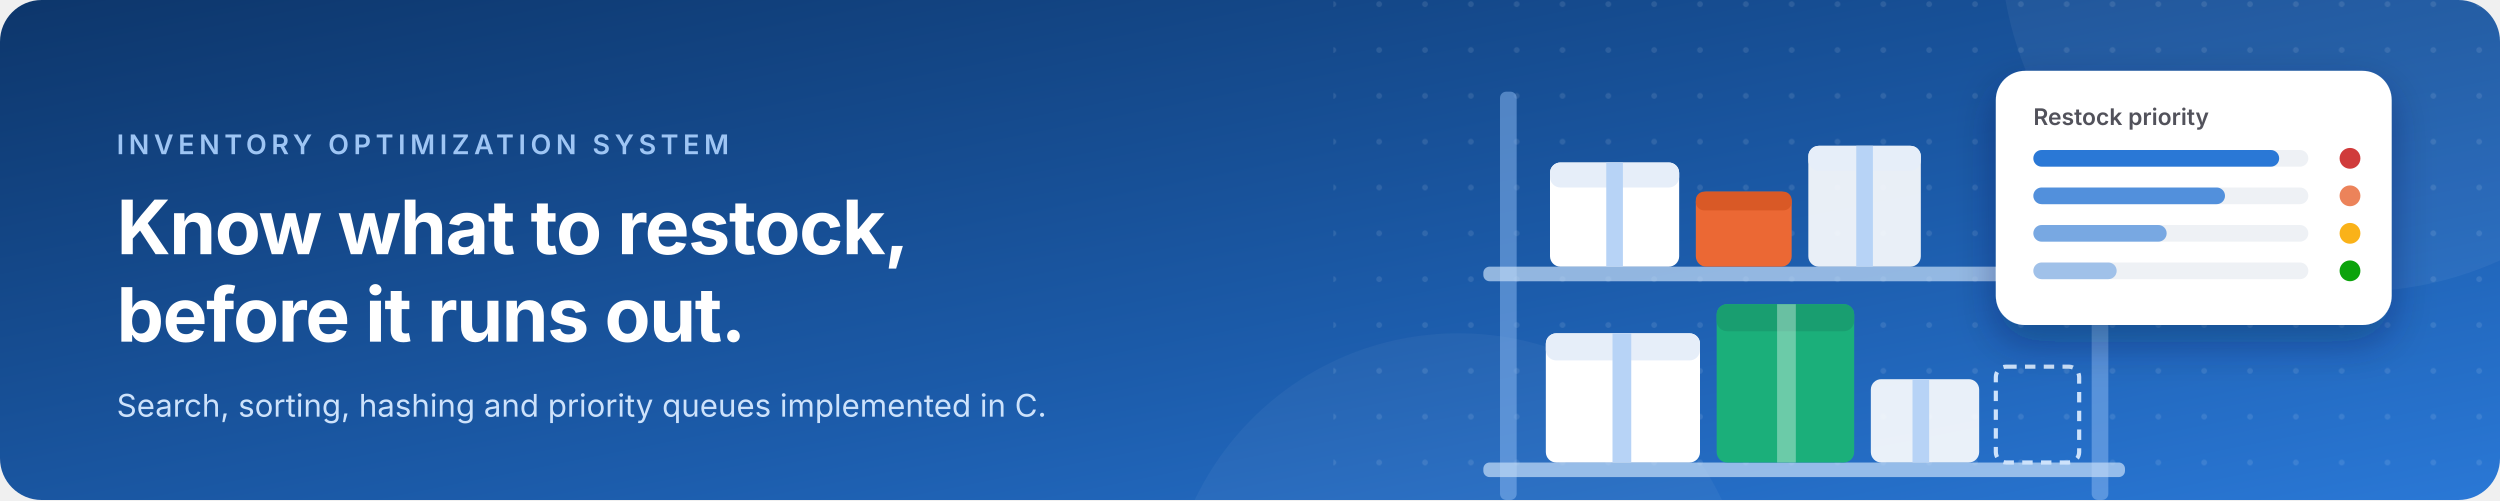
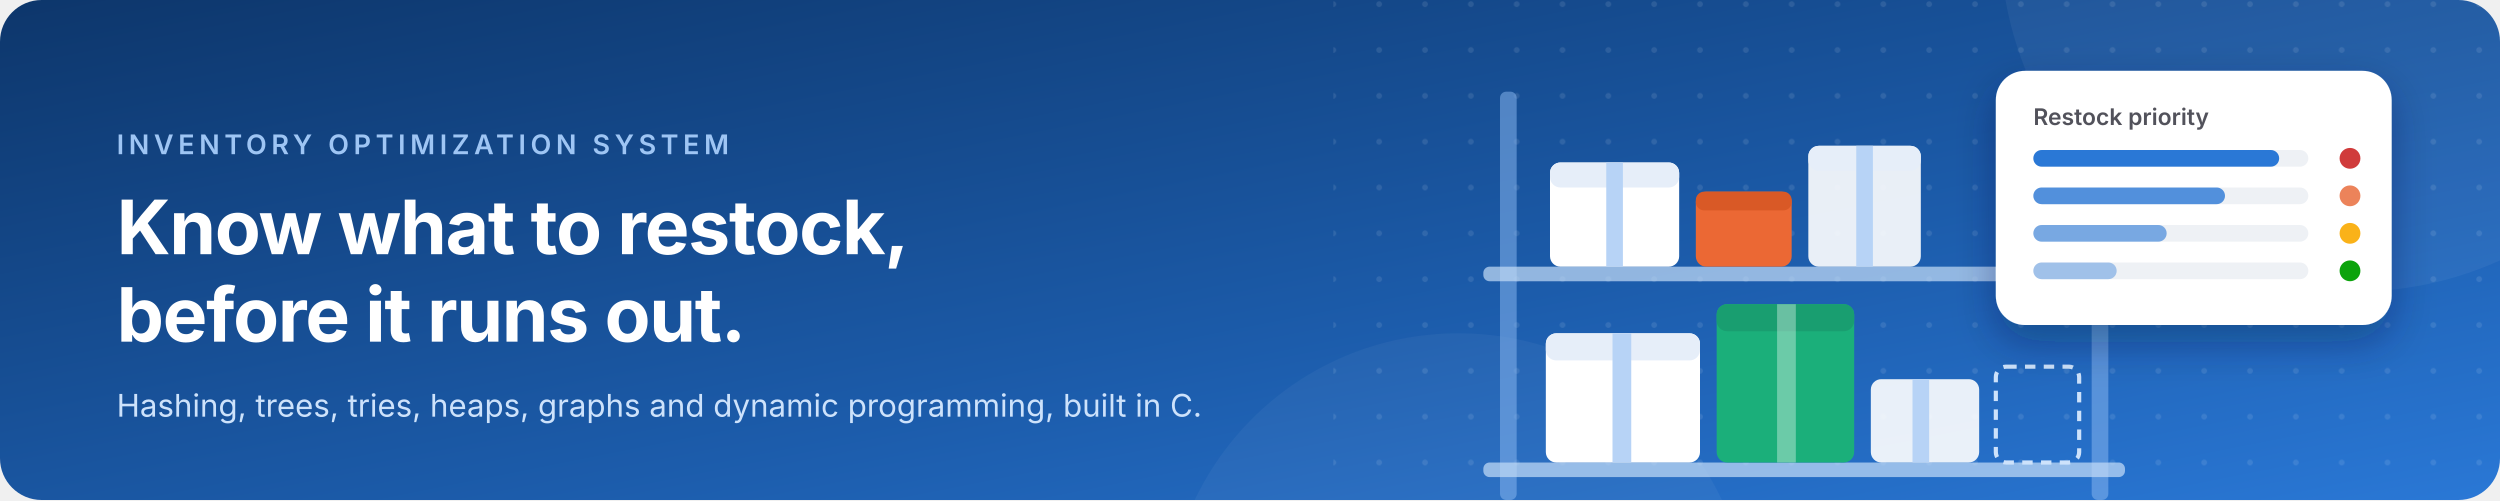
<svg xmlns="http://www.w3.org/2000/svg" viewBox="0 0 1200 240" width="1200" height="240" role="img" aria-label="StockWise inventory overview banner">
  <defs>
    <linearGradient id="bg" x1="0" y1="0" x2="1" y2="1">
      <stop offset="0" stop-color="#0d366b" />
      <stop offset="0.6" stop-color="#1c5cab" />
      <stop offset="1" stop-color="#2a78d6" />
    </linearGradient>
    <pattern id="dots" width="22" height="22" patternUnits="userSpaceOnUse">
      <circle cx="2" cy="2" r="1.4" fill="#ffffff" opacity="0.10" />
    </pattern>
    <filter id="shadow" x="-20%" y="-20%" width="140%" height="160%">
      <feDropShadow dx="0" dy="8" stdDeviation="10" flood-color="#0b1f3d" flood-opacity="0.35" />
    </filter>
    <clipPath id="clip">
      <rect width="1200" height="240" rx="20" />
    </clipPath>
  </defs>
  <g clip-path="url(#clip)">
    <rect width="1200" height="240" fill="url(#bg)" />
    <rect x="640" width="560" height="240" fill="url(#dots)" />
    <circle cx="1130" cy="-30" r="170" fill="#ffffff" opacity="0.05" />
    <circle cx="700" cy="300" r="140" fill="#ffffff" opacity="0.04" />
    <text x="56" y="74" font-family="Inter, 'Segoe UI', system-ui, sans-serif" font-size="13" font-weight="600" letter-spacing="2.2" fill="#9ec5f4">INVENTORY OPTIMIZATION SYSTEM</text>
    <text x="56" y="122" font-family="Inter, 'Segoe UI', system-ui, sans-serif" font-size="36" font-weight="700" fill="#ffffff" letter-spacing="-0.6">Know what to restock,</text>
    <text x="56" y="164" font-family="Inter, 'Segoe UI', system-ui, sans-serif" font-size="36" font-weight="700" fill="#ffffff" letter-spacing="-0.6">before it runs out.</text>
-     <text x="56" y="200" font-family="Inter, 'Segoe UI', system-ui, sans-serif" font-size="15" fill="#cde2fb">Search, sorting, hashing and priority queues implemented in C.</text>
+     <text x="56" y="200" font-family="Inter, 'Segoe UI', system-ui, sans-serif" font-size="15" fill="#cde2fb">Hashing, trees, tries, heaps, graphs and dynamic programming, built in C.</text>
    <g opacity="0.95">
      <rect x="720" y="44" width="8" height="196" rx="3" fill="#86b6ef" opacity="0.55" />
      <rect x="1004" y="44" width="8" height="196" rx="3" fill="#86b6ef" opacity="0.55" />
      <rect x="712" y="128" width="308" height="7" rx="3" fill="#cde2fb" opacity="0.7" />
      <rect x="712" y="222" width="308" height="7" rx="3" fill="#cde2fb" opacity="0.7" />
    </g>
    <g>
      <rect x="744" y="78" width="62" height="50" rx="5" fill="#ffffff" />
      <rect x="744" y="78" width="62" height="12" rx="5" fill="#e6eef9" />
      <rect x="771" y="78" width="8" height="50" fill="#b7d3f6" />
      <rect x="814" y="92" width="46" height="36" rx="5" fill="#eb6834" />
      <rect x="814" y="92" width="46" height="9" rx="4" fill="#d95926" />
      <rect x="868" y="70" width="54" height="58" rx="5" fill="#ffffff" opacity="0.9" />
      <rect x="868" y="70" width="54" height="12" rx="5" fill="#e6eef9" />
      <rect x="891" y="70" width="8" height="58" fill="#b7d3f6" />
    </g>
    <g>
      <rect x="742" y="160" width="74" height="62" rx="5" fill="#ffffff" />
      <rect x="742" y="160" width="74" height="13" rx="5" fill="#e6eef9" />
      <rect x="774" y="160" width="9" height="62" fill="#b7d3f6" />
      <rect x="824" y="146" width="66" height="76" rx="5" fill="#1baf7a" />
      <rect x="824" y="146" width="66" height="13" rx="5" fill="#199e70" />
      <rect x="853" y="146" width="9" height="76" fill="#ffffff" opacity="0.35" />
      <rect x="898" y="182" width="52" height="40" rx="5" fill="#ffffff" opacity="0.9" />
      <rect x="918" y="182" width="8" height="40" fill="#b7d3f6" />
      <rect x="958" y="176" width="40" height="46" rx="5" fill="none" stroke="#cde2fb" stroke-width="2" stroke-dasharray="5 4" />
    </g>
    <g filter="url(#shadow)">
      <rect x="958" y="34" width="190" height="122" rx="14" fill="#ffffff" />
    </g>
    <text x="976" y="60" font-family="Inter, 'Segoe UI', system-ui, sans-serif" font-size="11" font-weight="600" fill="#52525b">Restock priority</text>
    <rect x="976" y="72" width="132" height="8" rx="4" fill="#eef1f5" />
    <rect x="976" y="72" width="118" height="8" rx="4" fill="#2a78d6" />
    <rect x="976" y="90" width="132" height="8" rx="4" fill="#eef1f5" />
    <rect x="976" y="90" width="92" height="8" rx="4" fill="#2a78d6" opacity="0.8" />
    <rect x="976" y="108" width="132" height="8" rx="4" fill="#eef1f5" />
    <rect x="976" y="108" width="64" height="8" rx="4" fill="#2a78d6" opacity="0.6" />
    <rect x="976" y="126" width="132" height="8" rx="4" fill="#eef1f5" />
    <rect x="976" y="126" width="40" height="8" rx="4" fill="#2a78d6" opacity="0.4" />
    <circle cx="1128" cy="76" r="5" fill="#d03b3b" />
    <circle cx="1128" cy="94" r="5" fill="#ec835a" />
    <circle cx="1128" cy="112" r="5" fill="#fab219" />
    <circle cx="1128" cy="130" r="5" fill="#0ca30c" />
  </g>
</svg>
